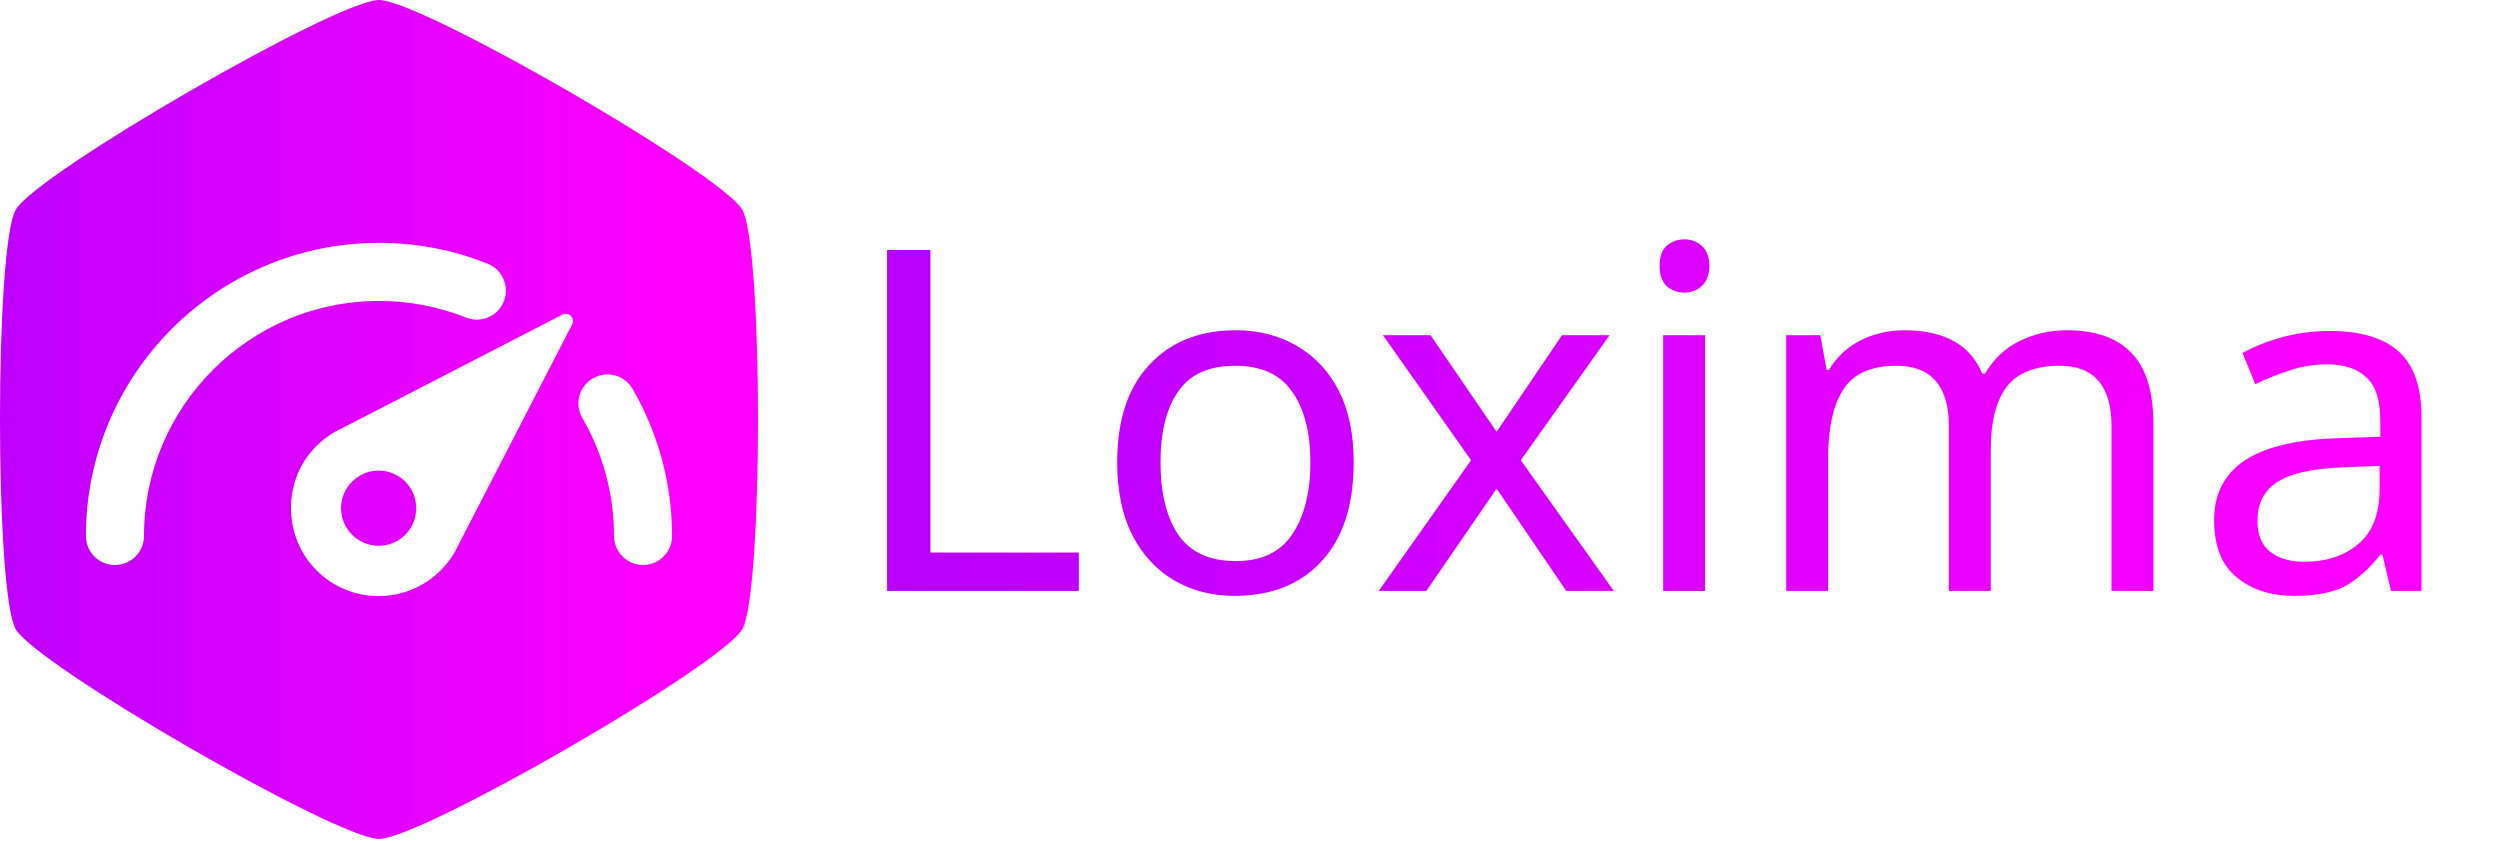
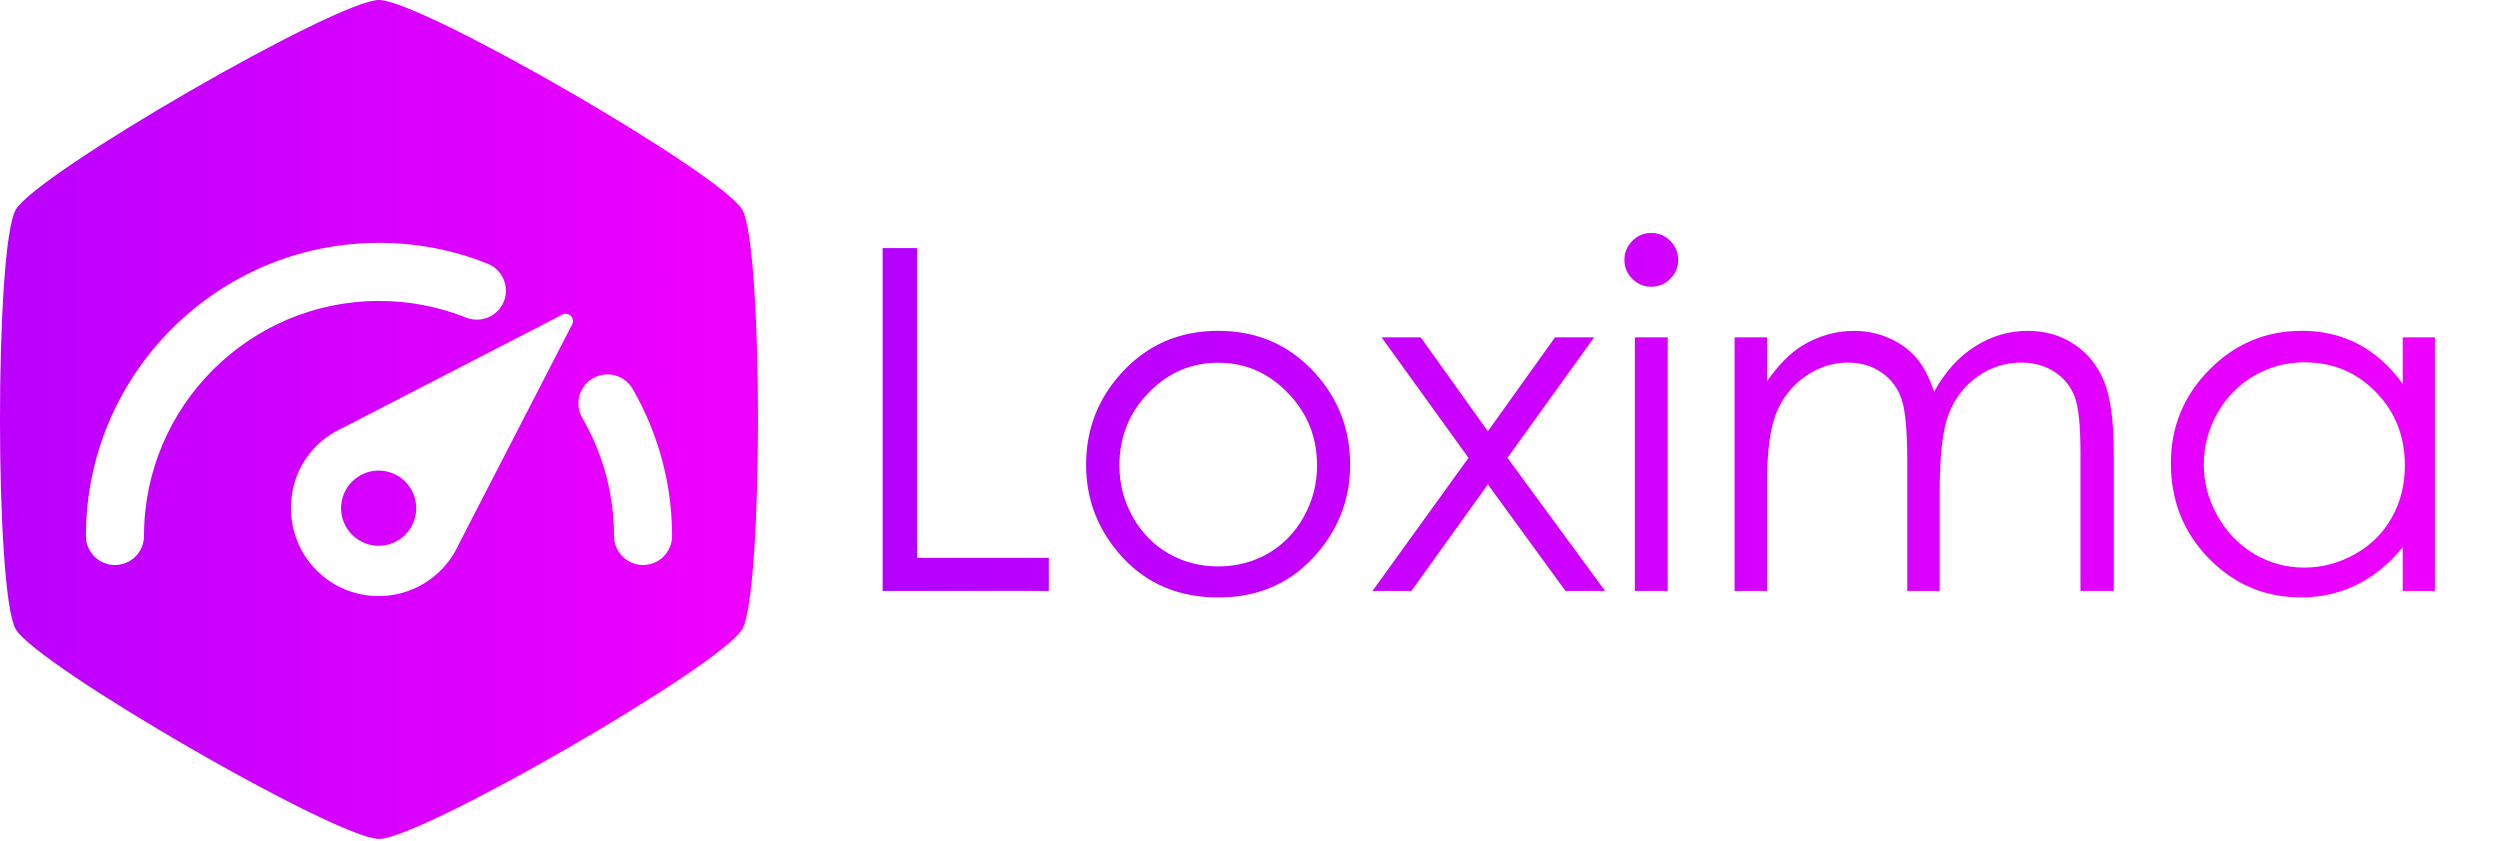
<svg xmlns="http://www.w3.org/2000/svg" xmlns:xlink="http://www.w3.org/1999/xlink" viewBox="0 0 55 18.5">
  <defs>
    <linearGradient id="a">
      <stop offset="0" stop-color="#aa00ff" />
-       <stop offset="1" stop-color="#ff00ff" />
+       <stop offset="1" stop-color="#ee00ff" />
    </linearGradient>
    <linearGradient id="b" x1="40" x2="80" y1="0" y2="0" gradientUnits="userSpaceOnUse" xlink:href="#a" />
-     <linearGradient id="c" x1="20" x2="40" y1="0" y2="0" gradientTransform="matrix(4 0 0 4 -100 -400)" gradientUnits="userSpaceOnUse" xlink:href="#a" />
+     <linearGradient id="c" x1="20" x2="40" y1="0" y2="0" gradientUnits="userSpaceOnUse" gradientTransform="matrix(4 0 0 4 -100 -400)" xlink:href="#a" />
  </defs>
-   <text x="45" y="120" fill="url(#b)" font-family="&quot;Century Gothic&quot;,CenturyGothic,AppleGothic,Futura,sans-serif" font-size="10.5" font-weight="400" transform="translate(-26.5 -107)">
-     <tspan>Loxima</tspan>
-   </text>
+   <g transform="translate(-26.5 -107)" style="fill:url(#b)" id="text">
+     <path id="char-L" d="m 45.918,112.458 0.759,0 0,6.814 2.897,0 0,0.728 -3.656,0 0,-7.542 z" />
+     <path id="char-o" d="m 53.301,114.278 q 1.287,0 2.133,0.933 0.769,0.851 0.769,2.015 0,1.169 -0.815,2.046 -0.81,0.872 -2.087,0.872 -1.282,0 -2.097,-0.872 -0.81,-0.877 -0.81,-2.046 0,-1.159 0.769,-2.01 0.846,-0.938 2.138,-0.938 z m 0,0.702 q -0.892,0 -1.533,0.661 -0.641,0.661 -0.641,1.6 0,0.605 0.292,1.128 0.292,0.523 0.79,0.81 0.497,0.282 1.092,0.282 0.595,0 1.092,-0.282 0.497,-0.287 0.79,-0.81 0.292,-0.523 0.292,-1.128 0,-0.938 -0.646,-1.6 -0.641,-0.661 -1.528,-0.661 z" />
+     <path id="char-x" d="m 56.895,114.422 0.861,0 1.477,2.066 1.477,-2.066 0.861,0 -1.907,2.651 2.148,2.927 -0.872,0 -1.707,-2.343 -1.682,2.343 -0.856,0 2.112,-2.927 -1.912,-2.651 z" />
+     <path id="char-i" d="m 62.826,112.125 q 0.246,0 0.42,0.174 0.174,0.174 0.174,0.42 0,0.241 -0.174,0.415 -0.174,0.174 -0.42,0.174 -0.241,0 -0.415,-0.174 -0.174,-0.174 -0.174,-0.415 0,-0.246 0.174,-0.42 0.174,-0.174 0.415,-0.174 z m -0.359,2.297 0.723,0 0,5.578 -0.723,0 0,-5.578 z" />
+     <path id="char-m" d="m 64.662,114.422 0.713,0 0,0.964 q 0.374,-0.533 0.769,-0.779 0.543,-0.328 1.143,-0.328 0.405,0 0.769,0.159 0.364,0.159 0.595,0.426 0.231,0.261 0.4,0.754 0.359,-0.656 0.897,-0.995 0.538,-0.344 1.159,-0.344 0.579,0 1.02,0.292 0.446,0.292 0.661,0.815 0.215,0.523 0.215,1.569 l 0,3.045 -0.733,0 0,-3.045 q 0,-0.897 -0.128,-1.23 -0.128,-0.338 -0.441,-0.543 -0.308,-0.205 -0.738,-0.205 -0.523,0 -0.959,0.308 -0.431,0.308 -0.631,0.82 -0.2,0.513 -0.2,1.712 l 0,2.184 -0.713,0 0,-2.856 q 0,-1.01 -0.128,-1.369 -0.123,-0.364 -0.436,-0.579 -0.313,-0.22 -0.743,-0.22 -0.497,0 -0.933,0.302 -0.431,0.297 -0.641,0.805 -0.205,0.508 -0.205,1.553 l 0,2.364 -0.713,0 0,-5.578 z" />
+     <path id="char-a" d="m 80.068,114.422 0,5.578 -0.708,0 0,-0.959 q -0.451,0.549 -1.015,0.825 -0.559,0.277 -1.225,0.277 -1.184,0 -2.025,-0.856 -0.836,-0.861 -0.836,-2.092 0,-1.205 0.846,-2.061 0.846,-0.856 2.035,-0.856 0.687,0 1.241,0.292 0.559,0.292 0.979,0.877 l 0,-1.025 0.708,0 z m -2.871,0.549 q -0.6,0 -1.107,0.297 -0.508,0.292 -0.81,0.825 -0.297,0.533 -0.297,1.128 0,0.59 0.302,1.128 0.302,0.538 0.81,0.841 0.513,0.297 1.097,0.297 0.59,0 1.118,-0.297 0.528,-0.297 0.81,-0.805 0.287,-0.508 0.287,-1.143 0,-0.969 -0.641,-1.62 -0.636,-0.651 -1.569,-0.651 z" />
+   </g>
  <path fill="url(#c)" d="M32.068 0C28.52 0 3.105 14.672 1.33 17.746c-1.775 3.074-1.775 32.42 0 35.494 1.775 3.074 27.19 17.746 30.738 17.746 3.55 0 28.964-14.672 30.739-17.746 1.774-3.074 1.774-32.42 0-35.494C61.032 14.672 35.617 0 32.068 0zm0 20.55c3.178 0 6.274.589 9.198 1.766a2.46 2.46 0 011.37 3.188 2.46 2.46 0 01-3.187 1.371 19.88 19.88 0 00-7.38-1.41c-10.963 0-19.885 8.922-19.885 19.885a2.453 2.453 0 01-2.457 2.457A2.451 2.451 0 017.27 45.35c0-13.674 11.124-24.8 24.797-24.8zm15.729 6.003a.616.616 0 01.625.88L38.83 46.03a7.395 7.395 0 01-1.533 2.223 7.41 7.41 0 01-5.258 2.184 7.4 7.4 0 01-5.371-2.295c-2.619-2.73-2.74-7.156-.264-10.008a7.529 7.529 0 012.6-1.93L47.6 26.611a.64.64 0 01.197-.058zm3.771 5.133a2.446 2.446 0 011.96 1.218 24.853 24.853 0 013.34 12.446 2.453 2.453 0 01-2.458 2.457 2.458 2.458 0 01-2.455-2.457c0-3.513-.925-6.964-2.682-9.979a2.457 2.457 0 012.295-3.686zm-19.529 8.13c-.812 0-1.625.317-2.244.936a3.167 3.167 0 000 4.496 3.17 3.17 0 004.496 0 3.185 3.185 0 000-4.496 3.206 3.206 0 00-2.252-.936z" transform="scale(.26)" />
</svg>
